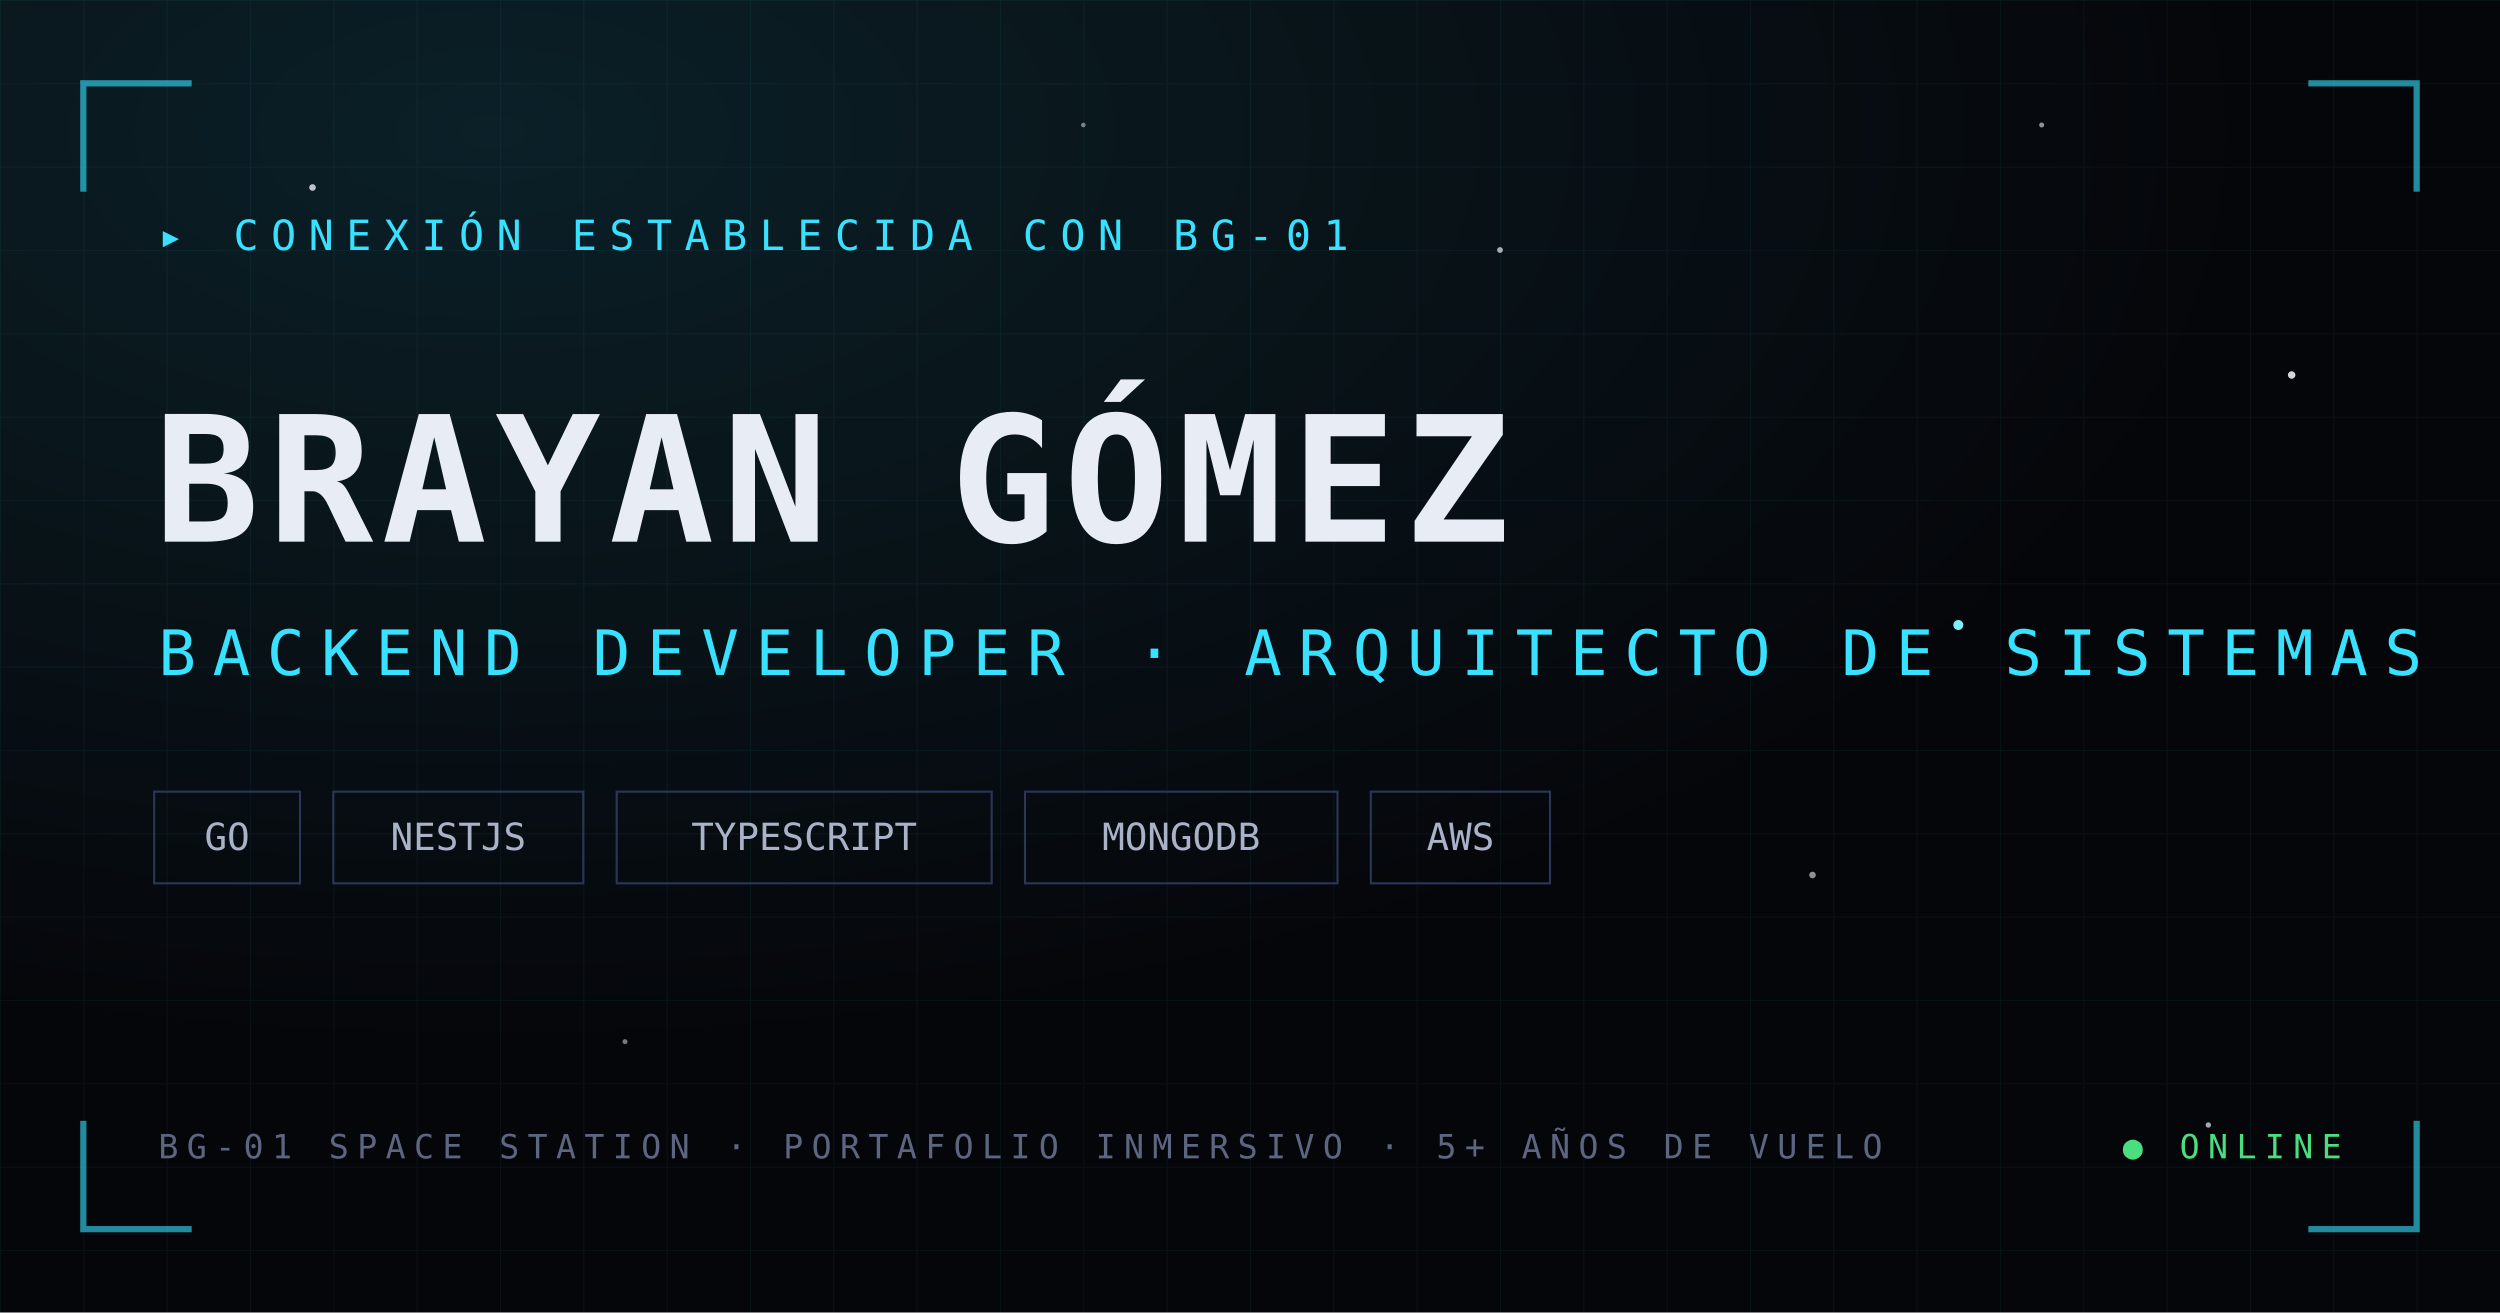
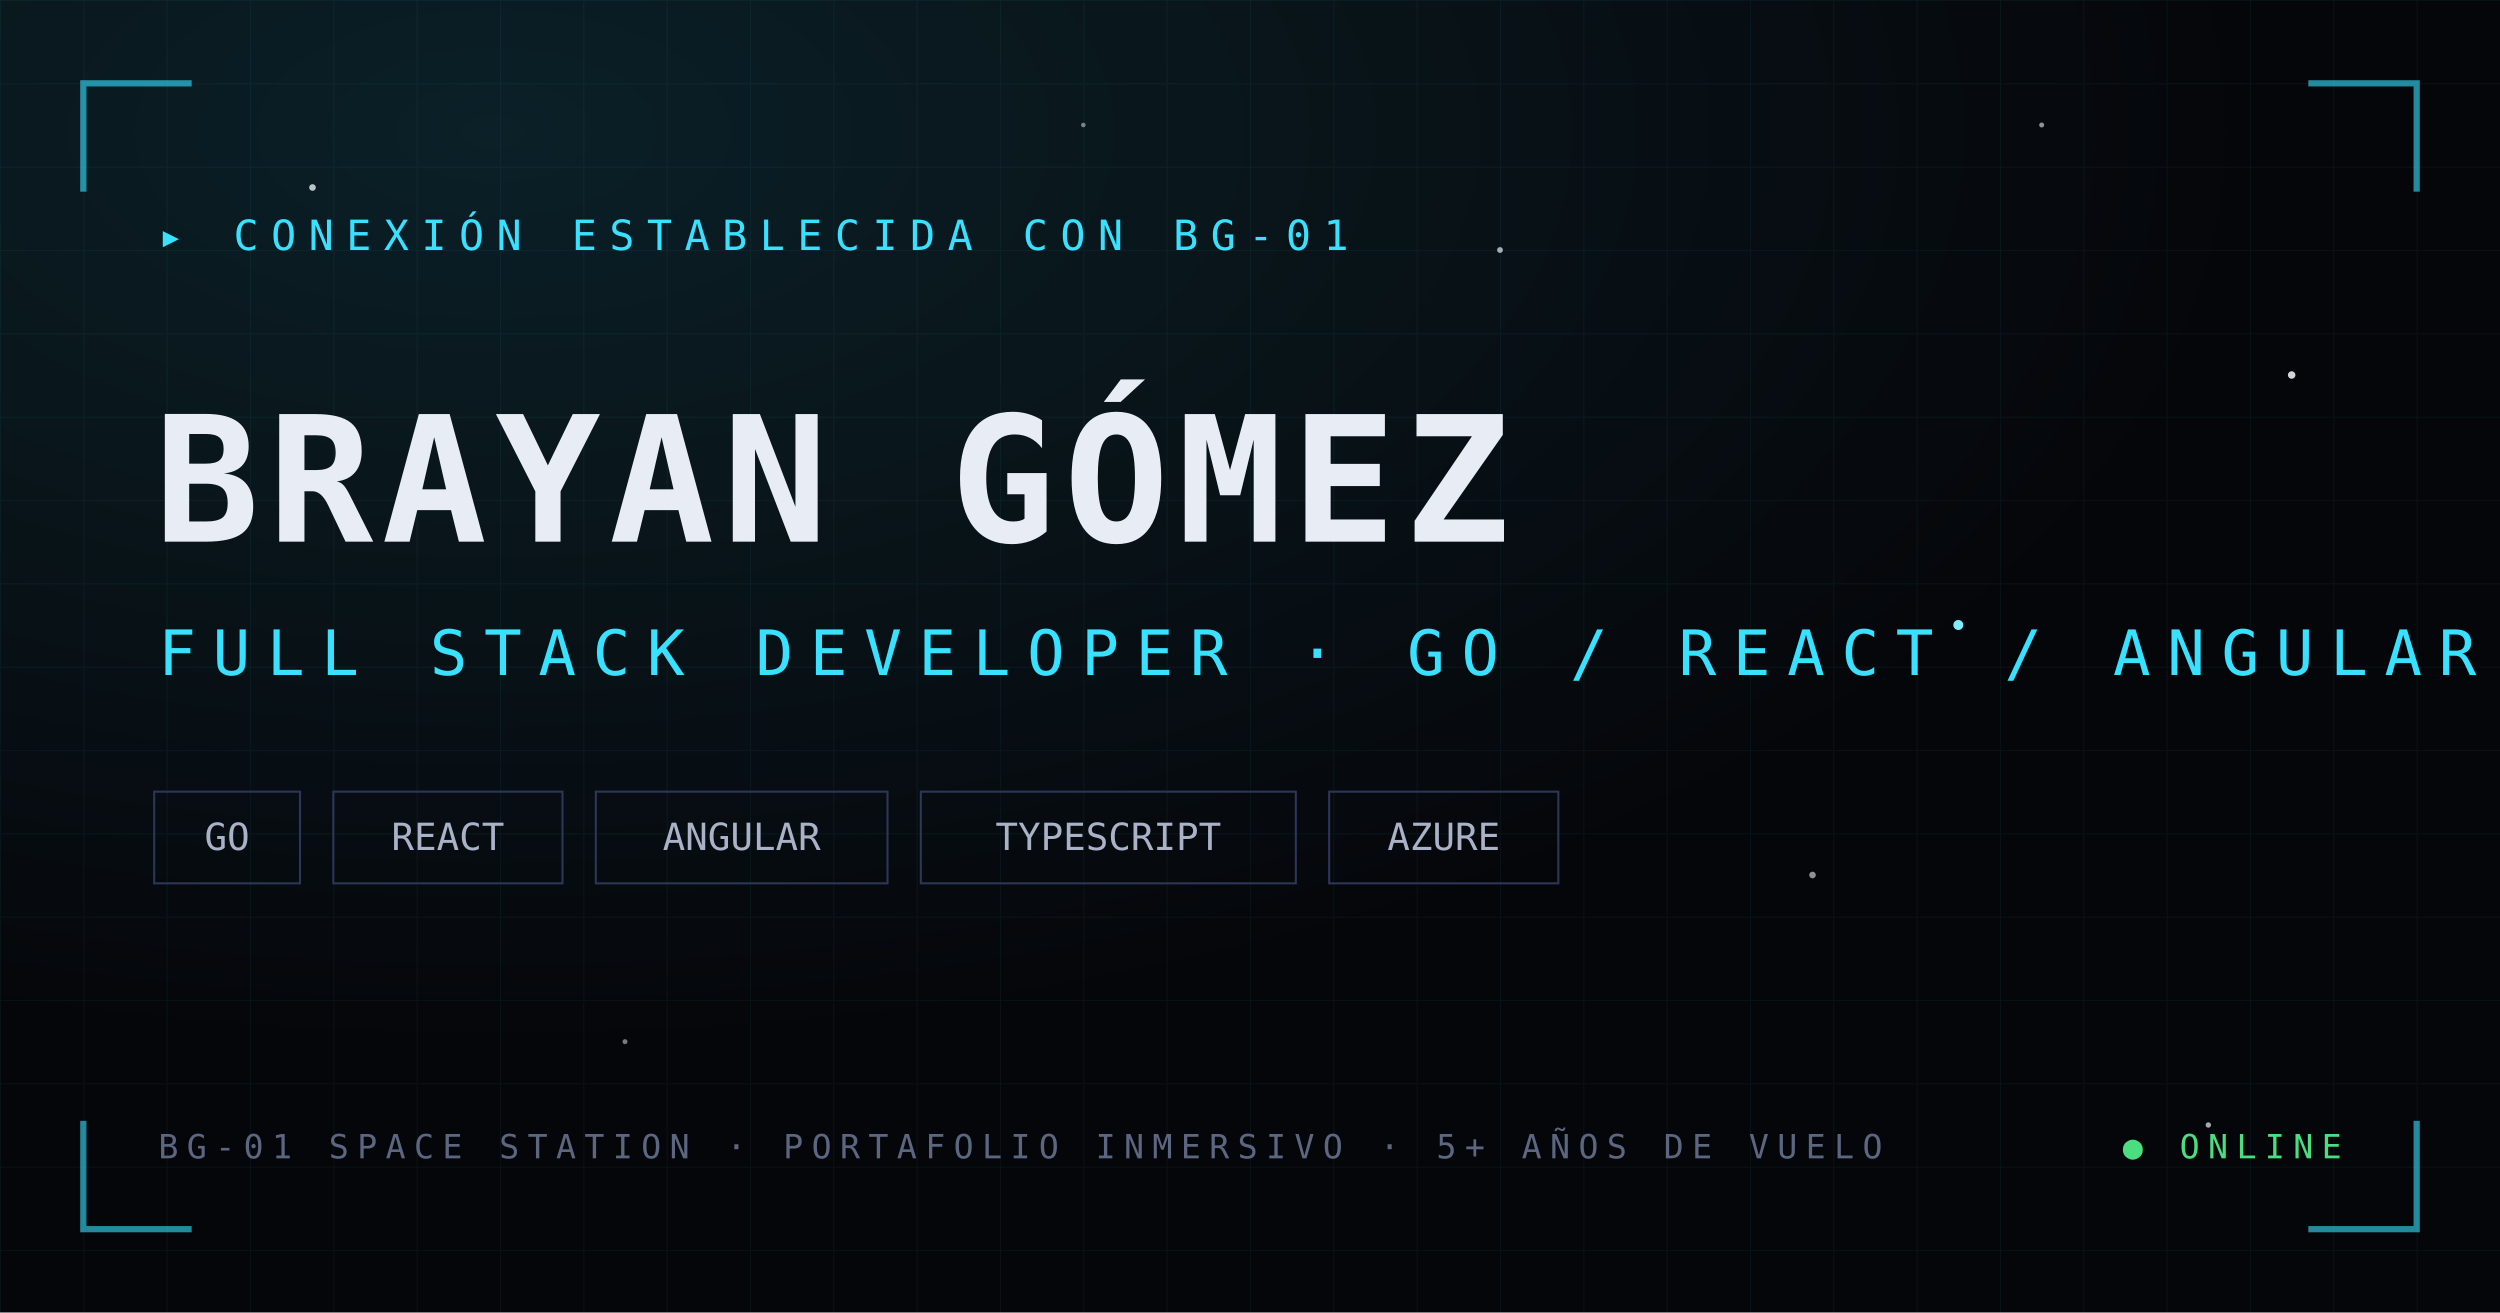
<svg xmlns="http://www.w3.org/2000/svg" width="1200" height="630" viewBox="0 0 1200 630" font-family="ui-monospace, Menlo, Consolas, monospace">
  <defs>
    <pattern id="grid" width="40" height="40" patternUnits="userSpaceOnUse">
      <path d="M40 0H0V40" fill="none" stroke="#38e1ff" stroke-opacity="0.05" />
    </pattern>
    <radialGradient id="neb" cx="20%" cy="10%" r="70%">
      <stop offset="0%" stop-color="#38e1ff" stop-opacity="0.12" />
      <stop offset="100%" stop-color="#38e1ff" stop-opacity="0" />
    </radialGradient>
  </defs>
  <rect width="1200" height="630" fill="#05060a" />
  <rect width="1200" height="630" fill="url(#neb)" />
  <rect width="1200" height="630" fill="url(#grid)" />
  <g fill="#e8ecf4">
    <circle cx="150" cy="90" r="1.6" opacity="0.8" />
    <circle cx="980" cy="60" r="1.2" opacity="0.6" />
    <circle cx="1100" cy="180" r="1.8" opacity="0.9" />
    <circle cx="300" cy="500" r="1.2" opacity="0.5" />
    <circle cx="720" cy="120" r="1.4" opacity="0.7" />
    <circle cx="870" cy="420" r="1.6" opacity="0.6" />
    <circle cx="520" cy="60" r="1.1" opacity="0.5" />
    <circle cx="1060" cy="540" r="1.3" opacity="0.7" />
  </g>
  <circle cx="940" cy="300" r="2.4" fill="#7defff" />
  <path d="M40 92V40H92" fill="none" stroke="#38e1ff" stroke-opacity="0.6" stroke-width="3" />
  <path d="M1108 40H1160V92" fill="none" stroke="#38e1ff" stroke-opacity="0.6" stroke-width="3" />
  <path d="M1160 538V590H1108" fill="none" stroke="#38e1ff" stroke-opacity="0.6" stroke-width="3" />
  <path d="M92 590H40V538" fill="none" stroke="#38e1ff" stroke-opacity="0.6" stroke-width="3" />
  <text x="76" y="120" fill="#38e1ff" font-size="20" letter-spacing="6">▸ CONEXIÓN ESTABLECIDA CON BG-01</text>
  <text x="74" y="260" fill="#e8ecf4" font-size="84" letter-spacing="4" font-weight="bold">BRAYAN GÓMEZ</text>
-   <text x="76" y="324" fill="#38e1ff" font-size="30" letter-spacing="8">BACKEND DEVELOPER · ARQUITECTO DE SISTEMAS</text>
+   <text x="76" y="324" fill="#38e1ff" font-size="30" letter-spacing="8">FULL STACK DEVELOPER · GO / REACT / ANGULAR</text>
  <g font-size="18" fill="#a9b2c7">
    <rect x="74" y="380" width="70" height="44" fill="none" stroke="#2c3658" />
    <text x="109" y="408" text-anchor="middle">GO</text>
-     <rect x="160" y="380" width="120" height="44" fill="none" stroke="#2c3658" />
-     <text x="220" y="408" text-anchor="middle">NESTJS</text>
-     <rect x="296" y="380" width="180" height="44" fill="none" stroke="#2c3658" />
-     <text x="386" y="408" text-anchor="middle">TYPESCRIPT</text>
-     <rect x="492" y="380" width="150" height="44" fill="none" stroke="#2c3658" />
-     <text x="567" y="408" text-anchor="middle">MONGODB</text>
-     <rect x="658" y="380" width="86" height="44" fill="none" stroke="#2c3658" />
-     <text x="701" y="408" text-anchor="middle">AWS</text>
+     <rect x="160" y="380" width="110" height="44" fill="none" stroke="#2c3658" />
+     <text x="215" y="408" text-anchor="middle">REACT</text>
+     <rect x="286" y="380" width="140" height="44" fill="none" stroke="#2c3658" />
+     <text x="356" y="408" text-anchor="middle">ANGULAR</text>
+     <rect x="442" y="380" width="180" height="44" fill="none" stroke="#2c3658" />
+     <text x="532" y="408" text-anchor="middle">TYPESCRIPT</text>
+     <rect x="638" y="380" width="110" height="44" fill="none" stroke="#2c3658" />
+     <text x="693" y="408" text-anchor="middle">AZURE</text>
  </g>
  <text x="76" y="556" fill="#5c6680" font-size="16" letter-spacing="4">BG-01 SPACE STATION · PORTAFOLIO INMERSIVO · 5+ AÑOS DE VUELO</text>
  <text x="1124" y="556" fill="#4ade80" font-size="16" letter-spacing="4" text-anchor="end">● ONLINE</text>
</svg>
